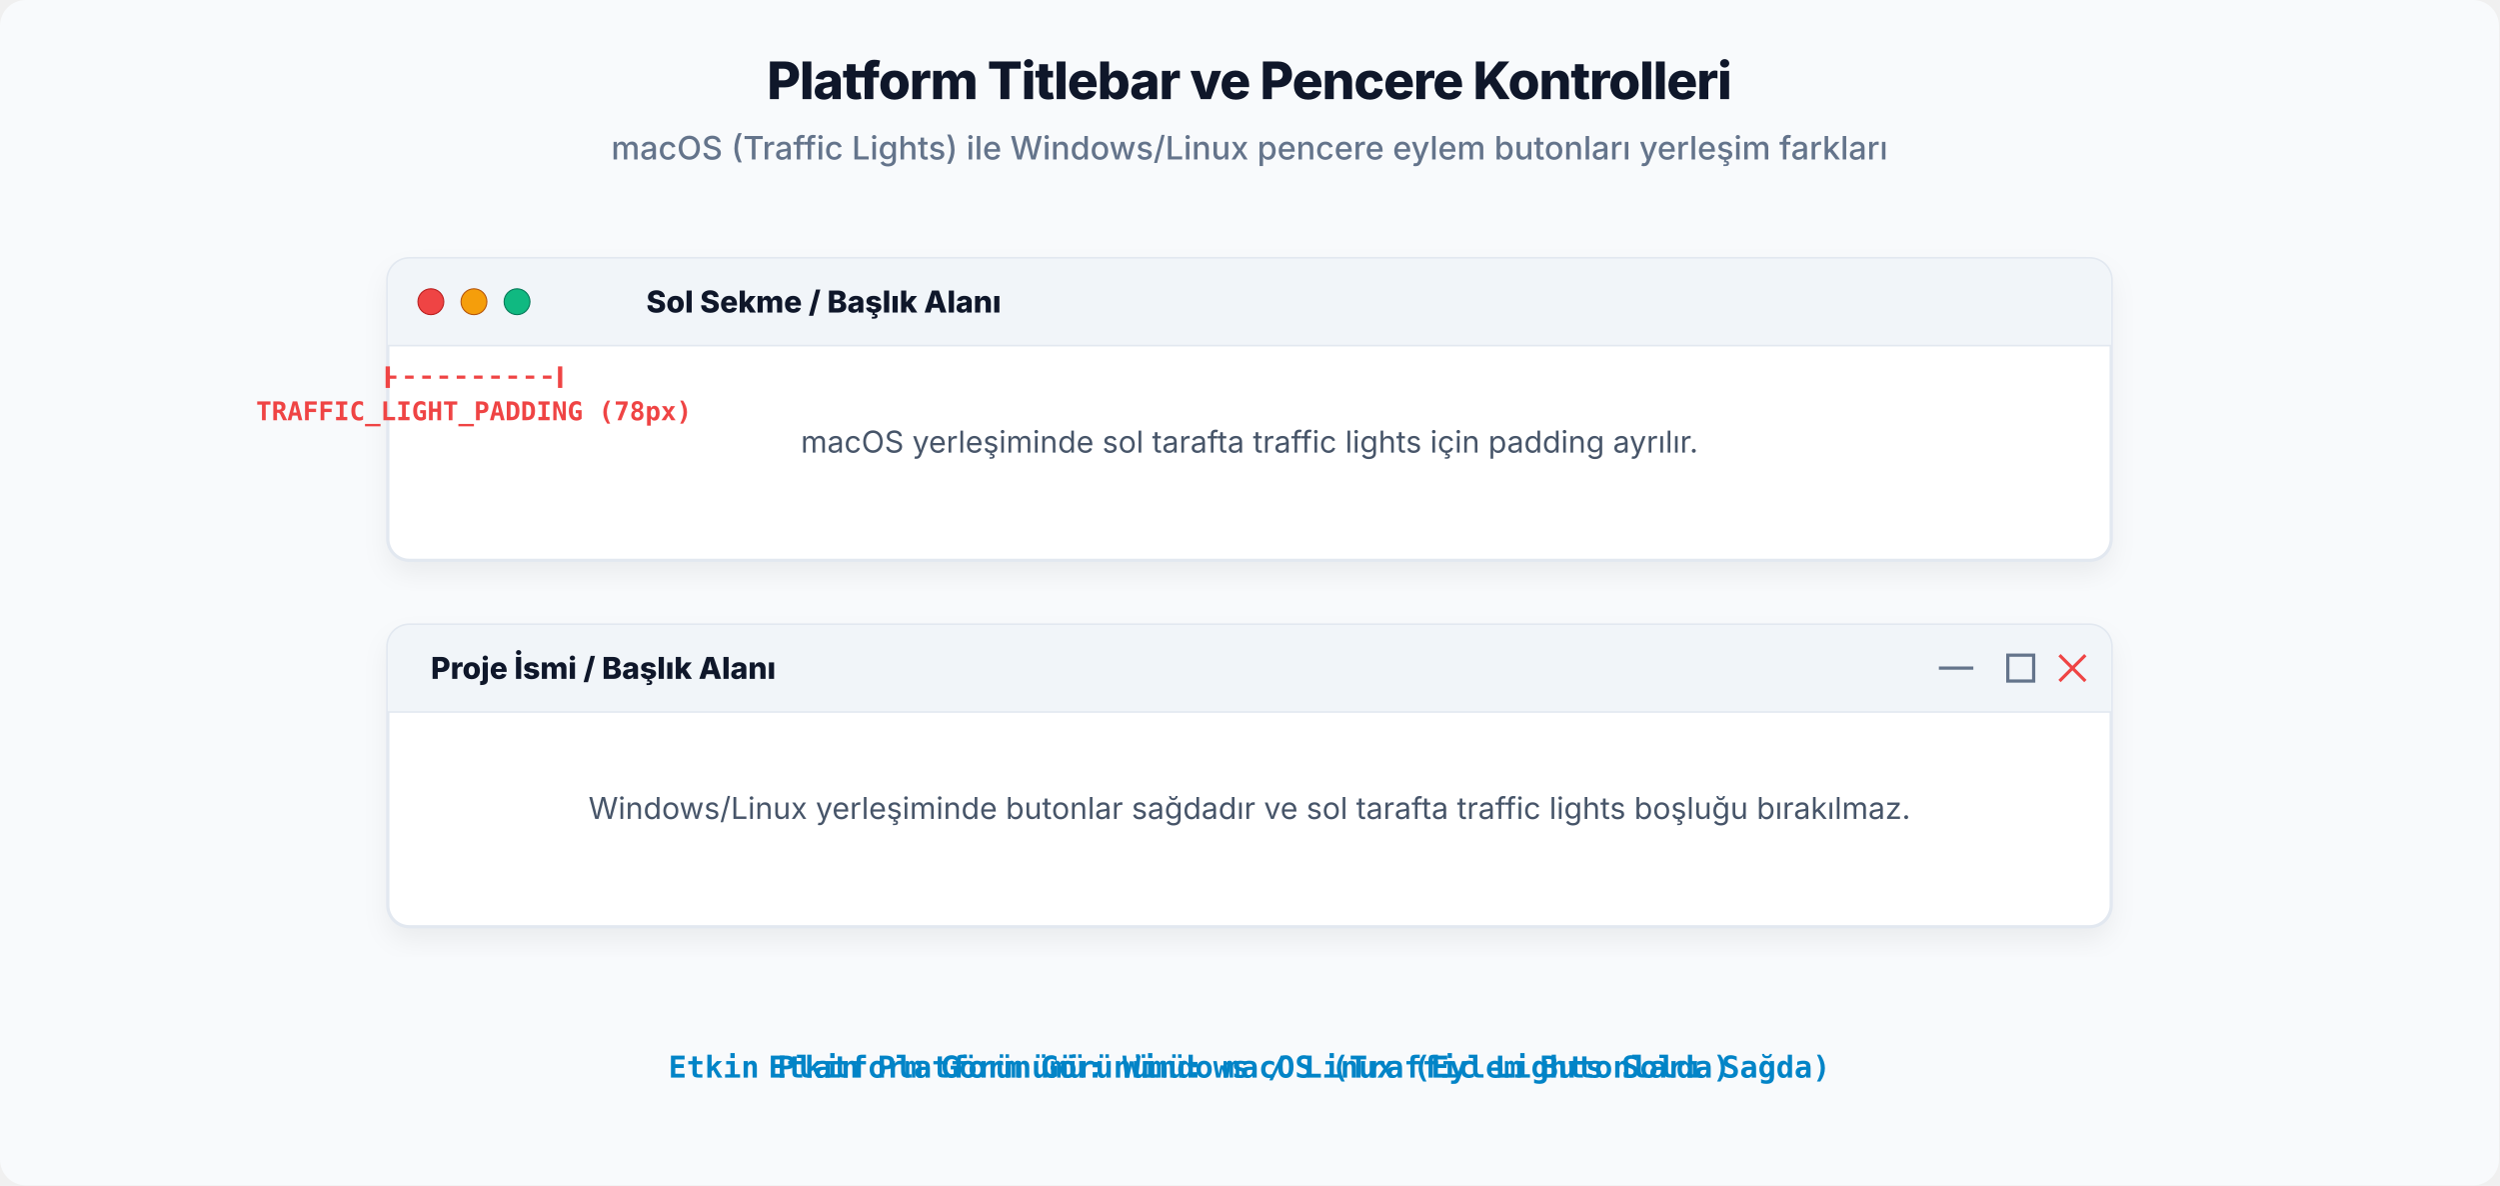
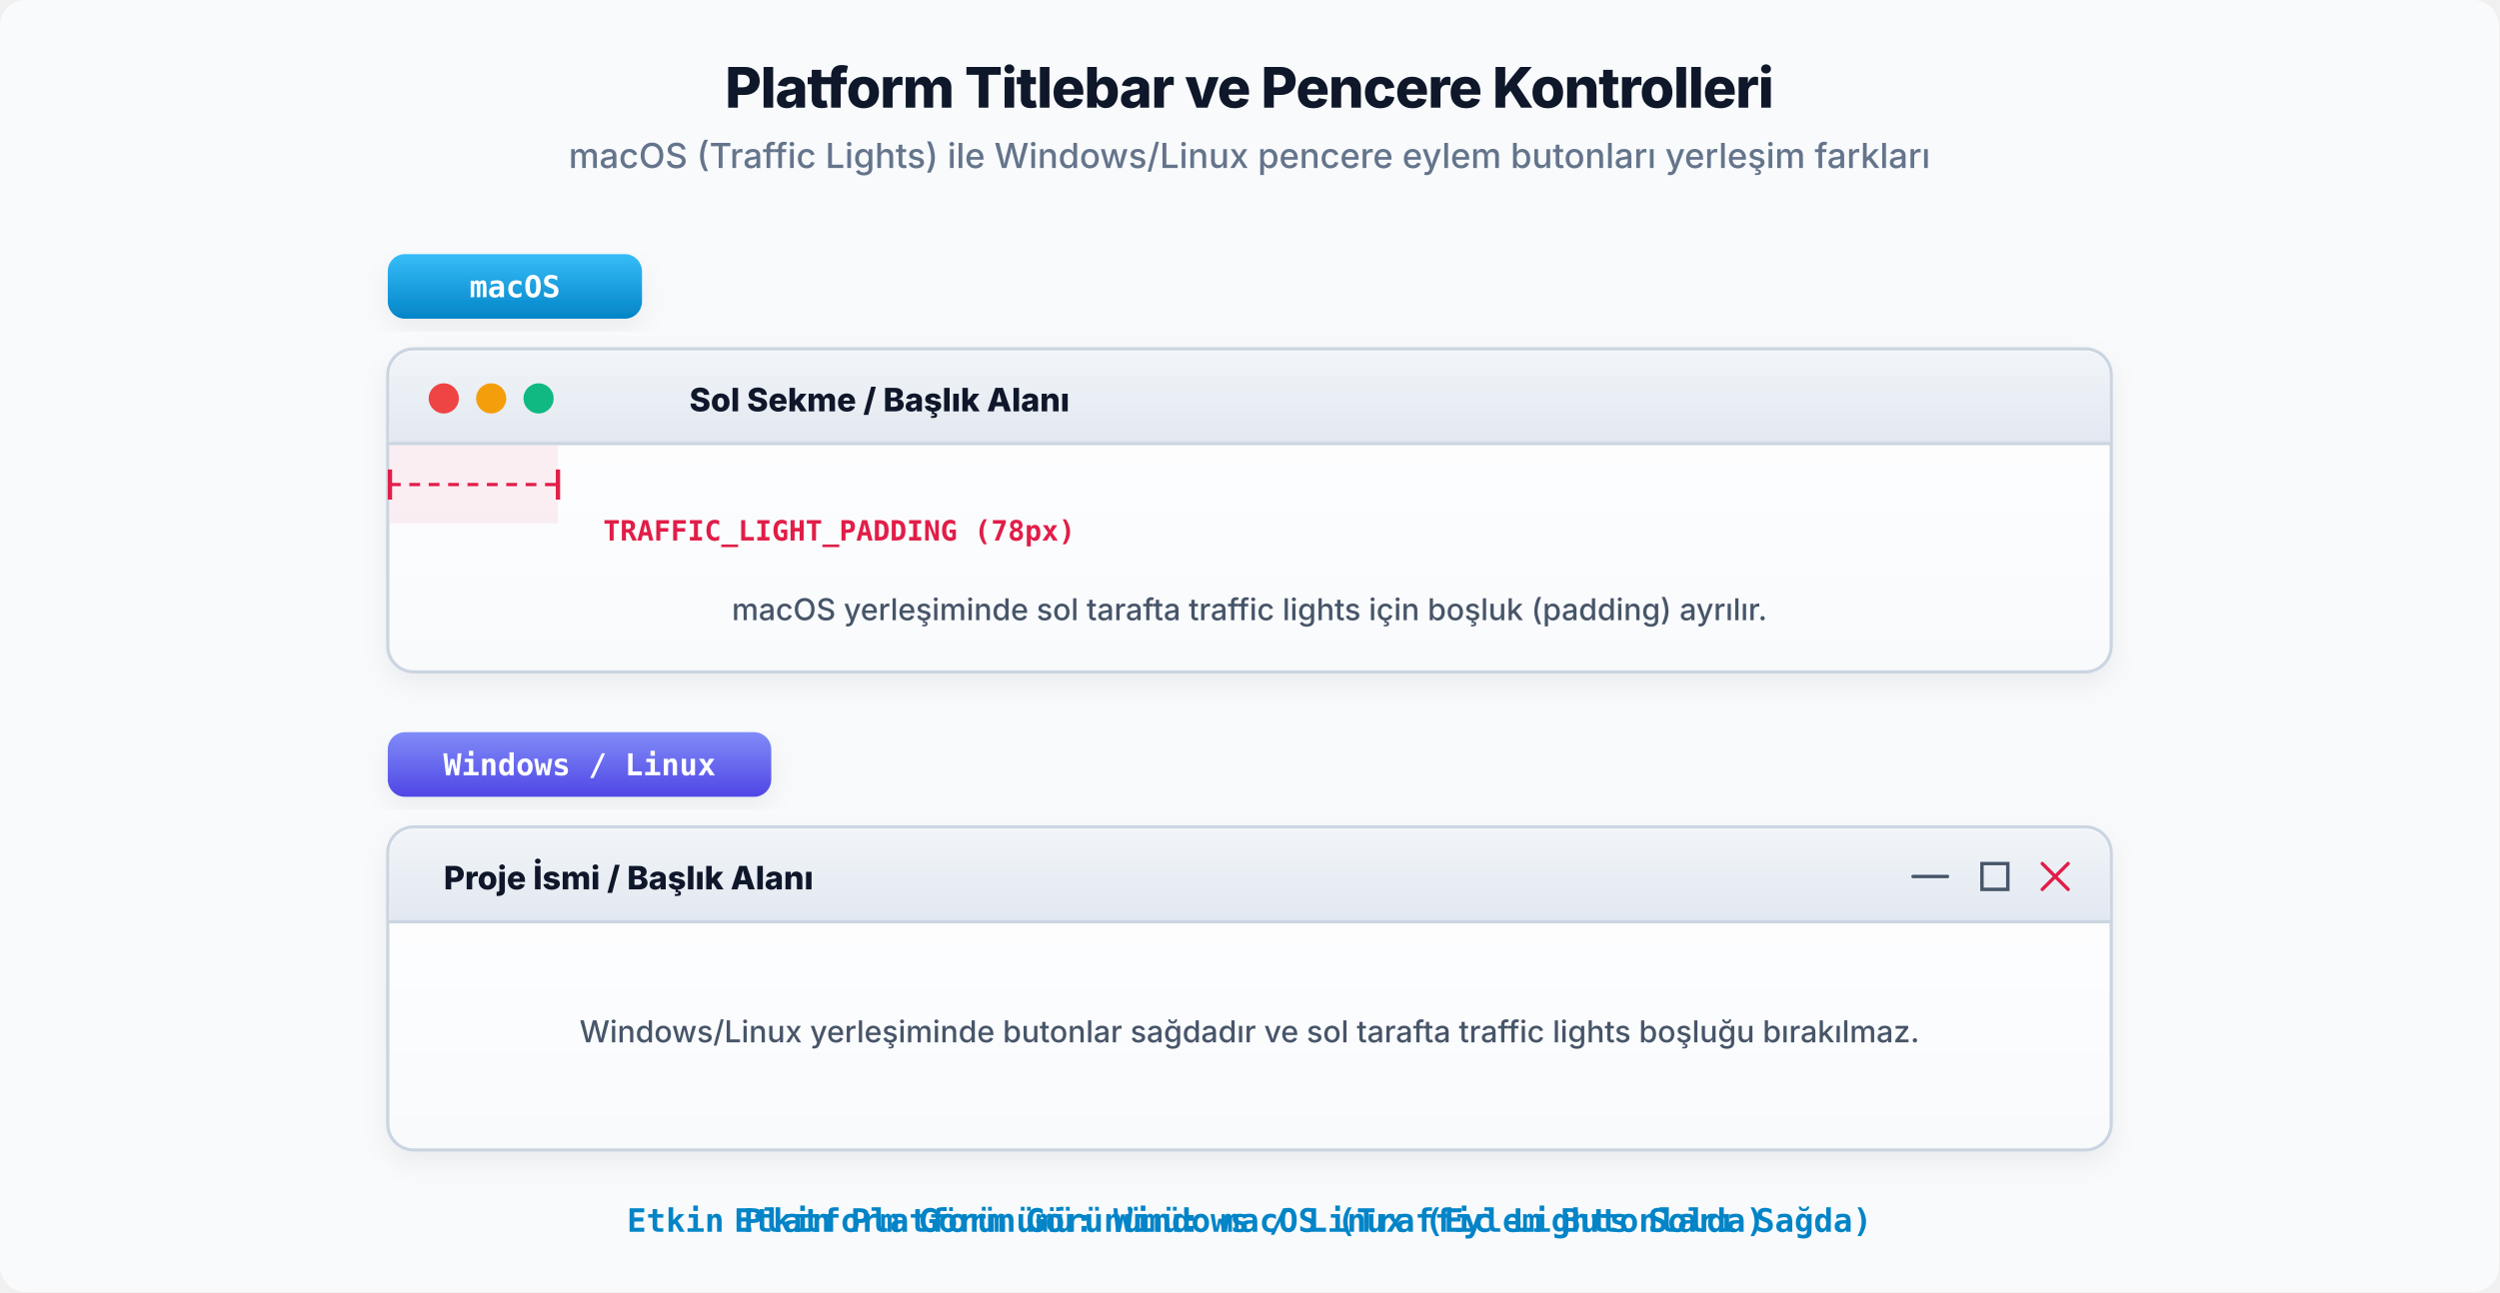
- <svg xmlns="http://www.w3.org/2000/svg" viewBox="0 0 1160 550">
+ <svg xmlns="http://www.w3.org/2000/svg" viewBox="0 0 1160 600">
  <defs>
-     <filter id="shadow" x="-10%" y="-10%" width="120%" height="120%">
-       <feDropShadow dx="0" dy="6" stdDeviation="6" flood-color="#000" flood-opacity="0.06" />
+     <filter id="shadow" x="-20%" y="-20%" width="140%" height="140%">
+       <feDropShadow dx="0" dy="5" stdDeviation="6" flood-color="#0f172a" flood-opacity="0.06" />
    </filter>
+     <linearGradient id="g-window" x1="0" y1="0" x2="0" y2="1">
+       <stop offset="0" stop-color="#ffffff" />
+       <stop offset="1" stop-color="#f8fafc" />
+     </linearGradient>
+     <linearGradient id="g-titlebar" x1="0" y1="0" x2="0" y2="1">
+       <stop offset="0" stop-color="#f1f5f9" />
+       <stop offset="1" stop-color="#e2e8f0" />
+     </linearGradient>
+     <linearGradient id="g-mac-badge" x1="0" y1="0" x2="0" y2="1">
+       <stop offset="0" stop-color="#38bdf8" />
+       <stop offset="1" stop-color="#0284c7" />
+     </linearGradient>
+     <linearGradient id="g-win-badge" x1="0" y1="0" x2="0" y2="1">
+       <stop offset="0" stop-color="#818cf8" />
+       <stop offset="1" stop-color="#4f46e5" />
+     </linearGradient>
    <style>
-       .title { font: 800 24px system-ui, -apple-system, sans-serif; fill: #0f172a; letter-spacing: -0.5px; }
-       .subtitle { font: 500 15px system-ui, -apple-system, sans-serif; fill: #64748b; }
-       
-       .window-bg { fill: #ffffff; stroke: #e2e8f0; stroke-width: 1.5; }
-       .titlebar { fill: #f8fafc; stroke: #e2e8f0; stroke-width: 1.5; }
-       
-       .text-title { font: 800 14px system-ui, -apple-system, sans-serif; fill: #0f172a; }
-       .text-desc { font: 14px system-ui, -apple-system, sans-serif; fill: #475569; }
-       
-       .tl-red { fill: #ef4444; stroke: #b91c1c; stroke-width: 0.5; }
-       .tl-yellow { fill: #f59e0b; stroke: #b45309; stroke-width: 0.5; }
-       .tl-green { fill: #10b981; stroke: #047857; stroke-width: 0.5; }
-       
-       .win-btn { fill: none; stroke: #64748b; stroke-width: 1.5; }
-       .win-close { stroke: #ef4444; }
+       .title { font: 800 26px system-ui, -apple-system, sans-serif; fill: #0f172a; letter-spacing: -0.5px; text-anchor: middle; }
+       .subtitle { font: 500 16px system-ui, -apple-system, sans-serif; fill: #64748b; text-anchor: middle; }

-       .guide-line { stroke: #ef4444; stroke-width: 1.5; stroke-dasharray: 4 4; }
-       .guide-text { font: 600 12px ui-monospace, SFMono-Regular, monospace; fill: #ef4444; }
+       .badge-text { font: 800 14px ui-monospace, SFMono-Regular, monospace; fill: #ffffff; }
+ 
+       .text-title { font: 800 15px system-ui, -apple-system, sans-serif; fill: #0f172a; }
+       .text-desc { font: 500 14px system-ui, -apple-system, sans-serif; fill: #475569; }
+ 
+       .tl-red { fill: #ef4444; }
+       .tl-yellow { fill: #f59e0b; }
+       .tl-green { fill: #10b981; }
+ 
+       .win-btn { fill: none; stroke: #475569; stroke-width: 1.6; stroke-linecap: round; }
+       .win-close { stroke: #e11d48; }
+ 
+       .guide-line { stroke: #e11d48; stroke-width: 1.5; stroke-dasharray: 5 4; }
+       .guide-cap { stroke: #e11d48; stroke-width: 2; }
+       .guide-text { font: 700 13px ui-monospace, SFMono-Regular, monospace; fill: #e11d48; }

      @keyframes anim-mac {
-         0%, 45%, 100% { opacity: 1; transform: translateY(0); }
-         50%, 95% { opacity: 0.15; transform: translateY(5px); }
+         0%, 45%, 100% { opacity: 1; }
+         55%, 90% { opacity: 0.62; }
      }
      @keyframes anim-win {
-         0%, 45%, 100% { opacity: 0.15; transform: translateY(5px); }
-         50%, 95% { opacity: 1; transform: translateY(0); }
+         0%, 45%, 100% { opacity: 0.62; }
+         55%, 90% { opacity: 1; }
      }
-       .mac-view { animation: anim-mac 8s infinite ease-in-out; transform-origin: center; }
-       .win-view { animation: anim-win 8s infinite ease-in-out; transform-origin: center; }
+       .mac-view { animation: anim-mac 10s infinite ease-in-out; }
+       .win-view { animation: anim-win 10s infinite ease-in-out; }

-       @keyframes anim-label-1 { 0%, 45%, 100% { opacity: 1; } 50%, 95% { opacity: 0; } }
-       @keyframes anim-label-2 { 0%, 45%, 100% { opacity: 0; } 50%, 95% { opacity: 1; } }
-       .lbl-s1 { animation: anim-label-1 8s infinite linear; }
-       .lbl-s2 { animation: anim-label-2 8s infinite linear; }
-       .state-labels text { font: 700 14px ui-monospace, SFMono-Regular, monospace; fill: #0284c7; text-anchor: middle; }
+       @keyframes anim-label-1 { 0%, 45%, 100% { opacity: 1; } 55%, 90% { opacity: 0; } }
+       @keyframes anim-label-2 { 0%, 45%, 100% { opacity: 0; } 55%, 90% { opacity: 1; } }
+       .lbl-s1 { animation: anim-label-1 10s infinite ease-in-out; }
+       .lbl-s2 { animation: anim-label-2 10s infinite ease-in-out; }
+       .state-text { font: 700 15px ui-monospace, SFMono-Regular, monospace; fill: #0284c7; text-anchor: middle; }
+ 
+       @media (prefers-reduced-motion: reduce) {
+         .mac-view, .win-view, .lbl-s1, .lbl-s2 { animation: none; }
+         .win-view { opacity: 1; }
+         .lbl-s2 { opacity: 0; }
+       }
    </style>
  </defs>
  <rect width="100%" height="100%" rx="12" fill="#f8fafc" />
-   <text x="580" y="46" text-anchor="middle" class="title">Platform Titlebar ve Pencere Kontrolleri</text>
-   <text x="580" y="74" text-anchor="middle" class="subtitle">macOS (Traffic Lights) ile Windows/Linux pencere eylem butonları yerleşim farkları</text>
-   <g class="mac-view" transform="translate(180, 120)">
-     <rect x="0" y="0" width="800" height="140" rx="10" fill="#ffffff" filter="url(#shadow)" />
-     <rect x="0" y="0" width="800" height="140" rx="10" class="window-bg" />
-     <path d="M 0 40 L 800 40" stroke="#e2e8f0" stroke-width="1.5" />
-     <path d="M 0 10 A 10 10 0 0 1 10 0 H 790 A 10 10 0 0 1 800 10 V 40 H 0 Z" fill="#f1f5f9" />
-     <circle cx="20" cy="20" r="6" class="tl-red" />
-     <circle cx="40" cy="20" r="6" class="tl-yellow" />
-     <circle cx="60" cy="20" r="6" class="tl-green" />
-     <text x="120" y="25" class="text-title">Sol Sekme / Başlık Alanı</text>
-     <text x="400" y="90" class="text-desc" text-anchor="middle">macOS yerleşiminde sol tarafta traffic lights için padding ayrılır.</text>
-     <line x1="0" y1="55" x2="80" y2="55" class="guide-line" />
-     <line x1="80" y1="50" x2="80" y2="60" stroke="#ef4444" stroke-width="2" />
-     <line x1="0" y1="50" x2="0" y2="60" stroke="#ef4444" stroke-width="2" />
-     <text x="40" y="75" class="guide-text" text-anchor="middle">TRAFFIC_LIGHT_PADDING (78px)</text>
+   <text x="580" y="50" class="title">Platform Titlebar ve Pencere Kontrolleri</text>
+   <text x="580" y="78" class="subtitle">macOS (Traffic Lights) ile Windows/Linux pencere eylem butonları yerleşim farkları</text>
+   <g class="mac-view">
+     <rect x="180" y="118" width="118" height="30" rx="8" fill="url(#g-mac-badge)" filter="url(#shadow)" />
+     <text x="239" y="138" class="badge-text" text-anchor="middle">macOS</text>
+     <rect x="180" y="162" width="800" height="150" rx="12" fill="url(#g-window)" stroke="#cbd5e1" stroke-width="1.5" filter="url(#shadow)" />
+     <path d="M 181 174 A 11 11 0 0 1 192 163 H 968 A 11 11 0 0 1 979 174 V 206 H 181 Z" fill="url(#g-titlebar)" />
+     <path d="M 180 206 H 980" stroke="#cbd5e1" stroke-width="1.5" />
+     <circle cx="206" cy="185" r="7" class="tl-red" />
+     <circle cx="228" cy="185" r="7" class="tl-yellow" />
+     <circle cx="250" cy="185" r="7" class="tl-green" />
+     <text x="320" y="191" class="text-title">Sol Sekme / Başlık Alanı</text>
+     <text x="580" y="288" class="text-desc" text-anchor="middle">macOS yerleşiminde sol tarafta traffic lights için boşluk (padding) ayrılır.</text>
+     <rect x="181" y="207" width="78" height="36" fill="#e11d48" fill-opacity="0.07" />
+     <line x1="181" y1="225" x2="259" y2="225" class="guide-line" />
+     <line x1="181" y1="218" x2="181" y2="232" class="guide-cap" />
+     <line x1="259" y1="218" x2="259" y2="232" class="guide-cap" />
+     <text x="280" y="251" class="guide-text" text-anchor="start">TRAFFIC_LIGHT_PADDING (78px)</text>
  </g>
-   <g class="win-view" transform="translate(180, 290)">
-     <rect x="0" y="0" width="800" height="140" rx="10" fill="#ffffff" filter="url(#shadow)" />
-     <rect x="0" y="0" width="800" height="140" rx="10" class="window-bg" />
-     <path d="M 0 40 L 800 40" stroke="#e2e8f0" stroke-width="1.5" />
-     <path d="M 0 10 A 10 10 0 0 1 10 0 H 790 A 10 10 0 0 1 800 10 V 40 H 0 Z" fill="#f1f5f9" />
-     <line x1="720" y1="20" x2="736" y2="20" class="win-btn" />
-     <rect x="752" y="14" width="12" height="12" class="win-btn" />
-     <line x1="776" y1="14" x2="788" y2="26" class="win-btn win-close" />
-     <line x1="788" y1="14" x2="776" y2="26" class="win-btn win-close" />
-     <text x="20" y="25" class="text-title">Proje İsmi / Başlık Alanı</text>
-     <text x="400" y="90" class="text-desc" text-anchor="middle">Windows/Linux yerleşiminde butonlar sağdadır ve sol tarafta traffic lights boşluğu bırakılmaz.</text>
+   <g class="win-view">
+     <rect x="180" y="340" width="178" height="30" rx="8" fill="url(#g-win-badge)" filter="url(#shadow)" />
+     <text x="269" y="360" class="badge-text" text-anchor="middle">Windows / Linux</text>
+     <rect x="180" y="384" width="800" height="150" rx="12" fill="url(#g-window)" stroke="#cbd5e1" stroke-width="1.5" filter="url(#shadow)" />
+     <path d="M 181 396 A 11 11 0 0 1 192 385 H 968 A 11 11 0 0 1 979 396 V 428 H 181 Z" fill="url(#g-titlebar)" />
+     <path d="M 180 428 H 980" stroke="#cbd5e1" stroke-width="1.5" />
+     <text x="206" y="413" class="text-title">Proje İsmi / Başlık Alanı</text>
+     <line x1="888" y1="407" x2="904" y2="407" class="win-btn" />
+     <rect x="920" y="401" width="12" height="12" class="win-btn" />
+     <line x1="948" y1="401" x2="960" y2="413" class="win-btn win-close" />
+     <line x1="960" y1="401" x2="948" y2="413" class="win-btn win-close" />
+     <text x="580" y="484" class="text-desc" text-anchor="middle">Windows/Linux yerleşiminde butonlar sağdadır ve sol tarafta traffic lights boşluğu bırakılmaz.</text>
  </g>
-   <g class="state-labels" transform="translate(580, 500)">
-     <text class="lbl-s1">Etkin Platform Görünümü: macOS (Traffic Lights Solda)</text>
-     <text class="lbl-s2">Etkin Platform Görünümü: Windows / Linux (Eylem Butonları Sağda)</text>
+   <g transform="translate(580, 572)">
+     <text class="state-text lbl-s1">Etkin Platform Görünümü: macOS (Traffic Lights Solda)</text>
+     <text class="state-text lbl-s2">Etkin Platform Görünümü: Windows / Linux (Eylem Butonları Sağda)</text>
  </g>
</svg>
